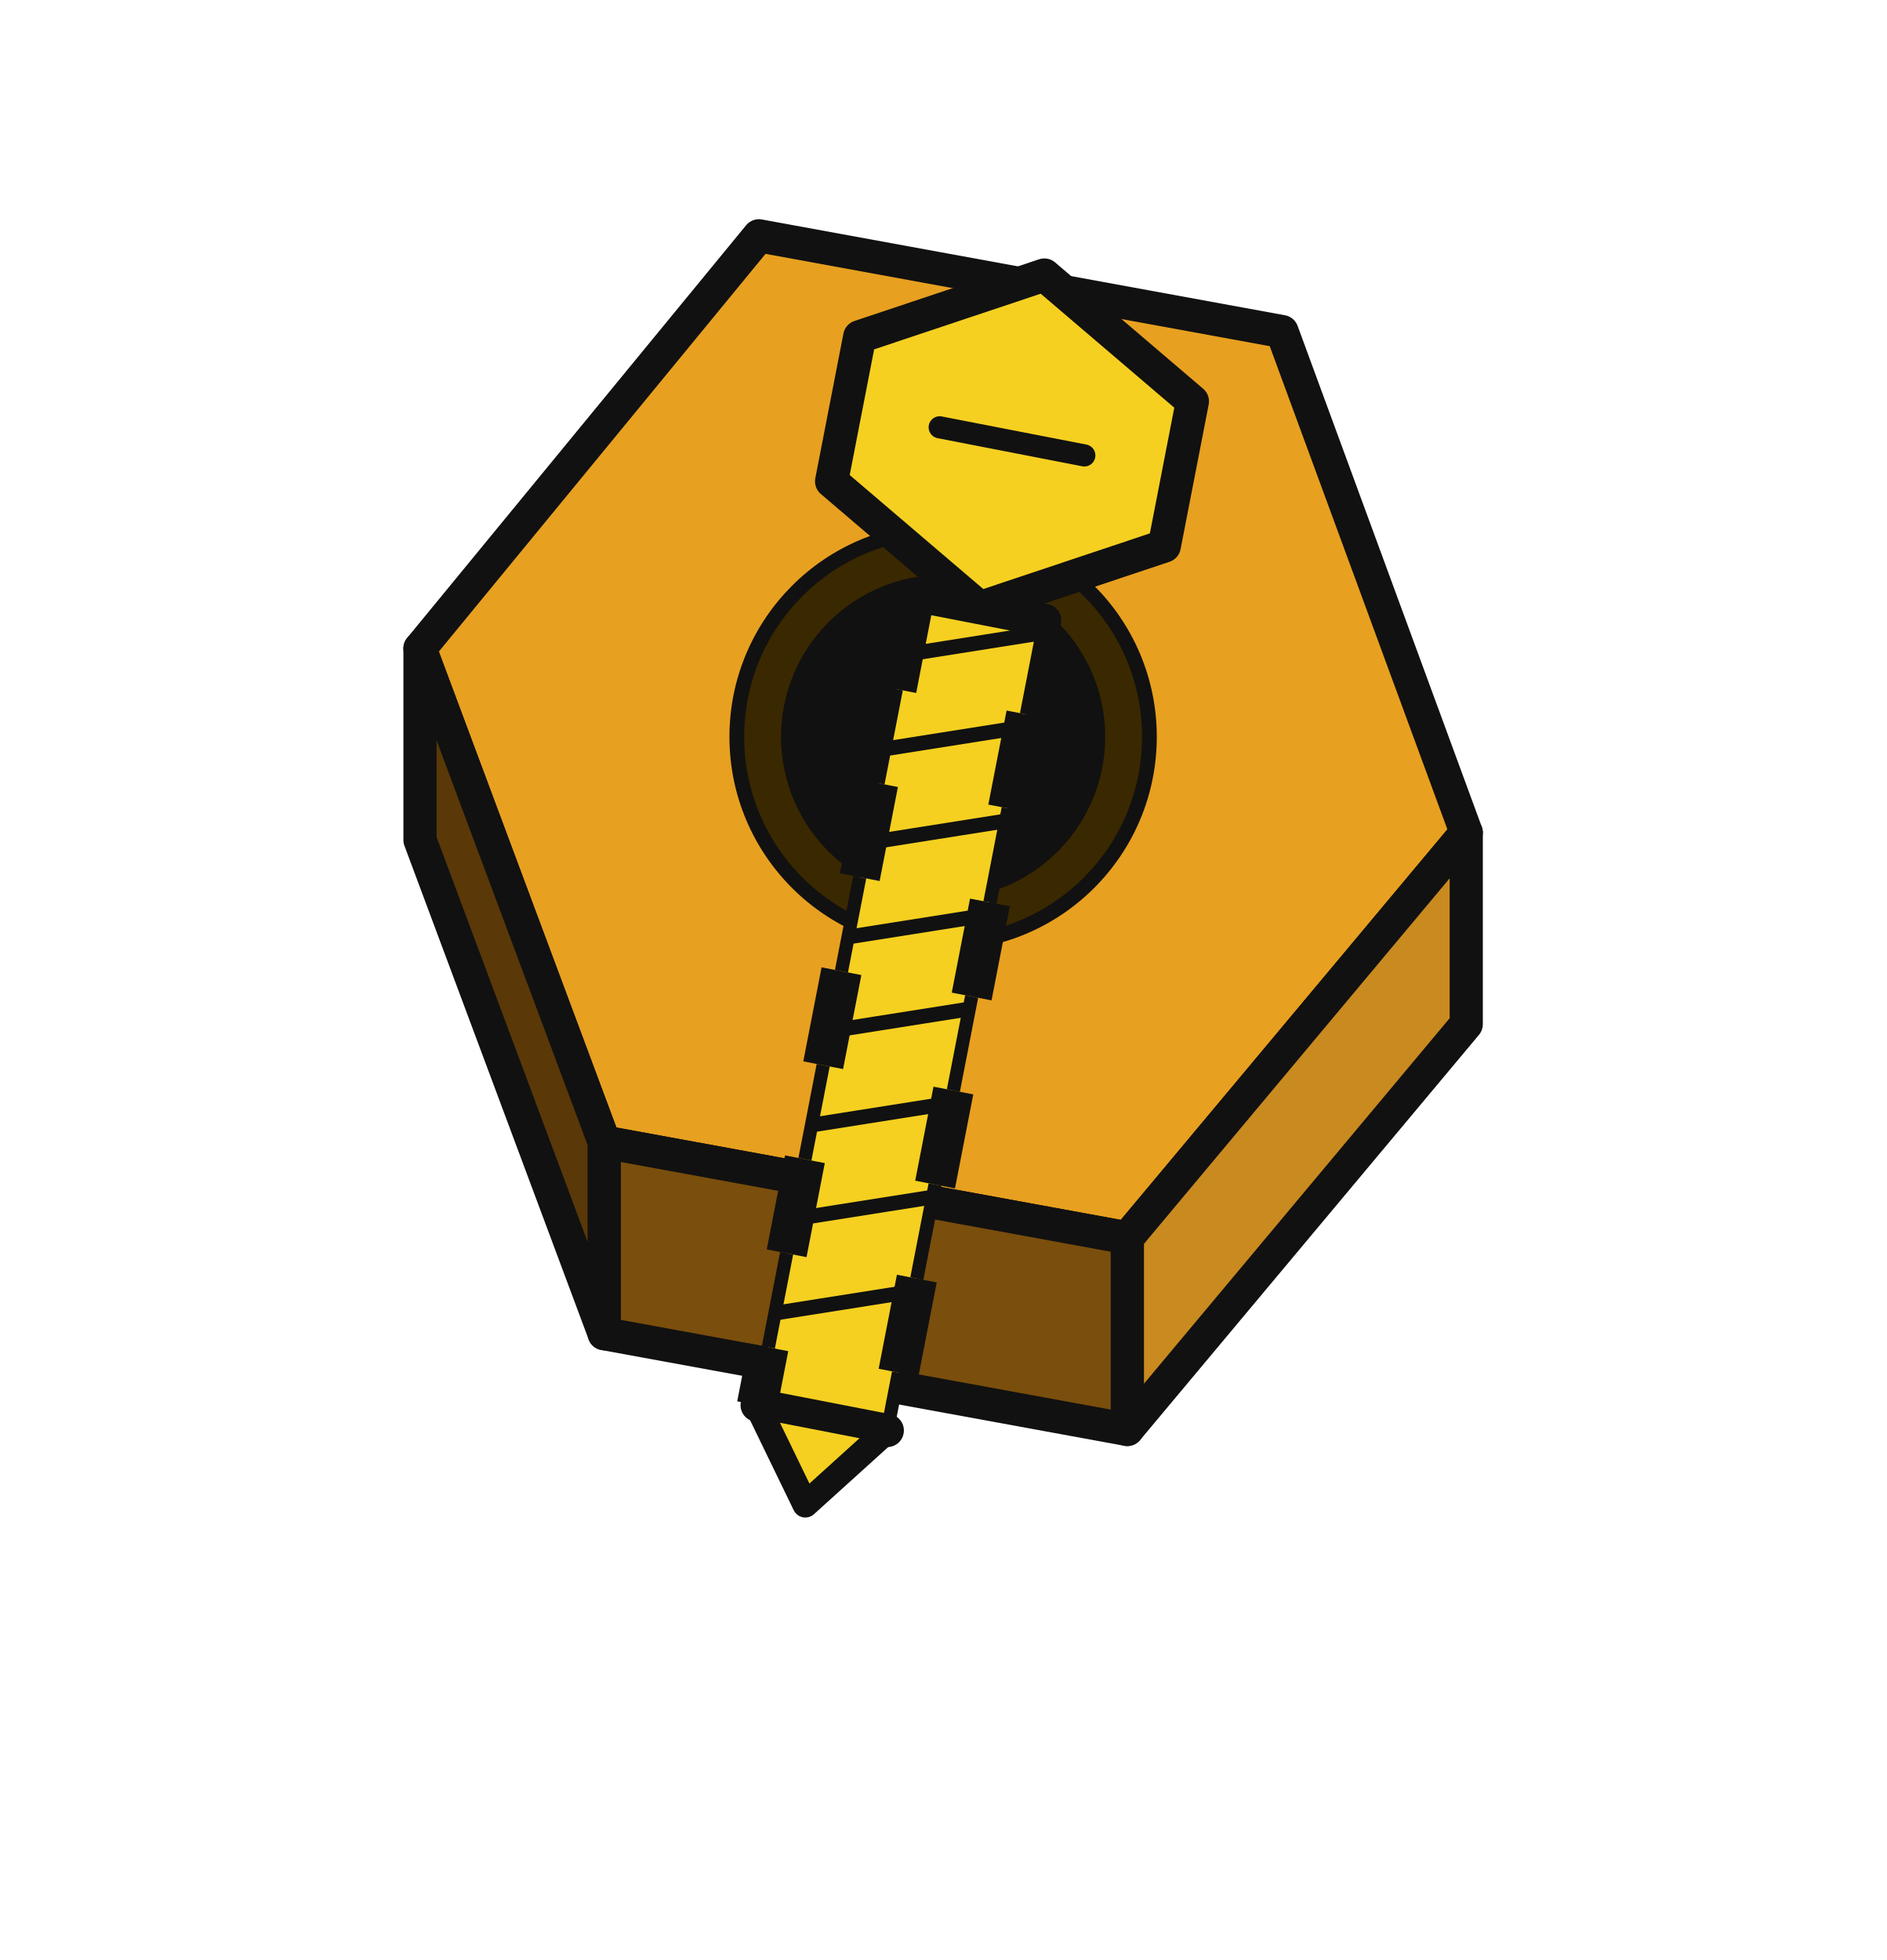
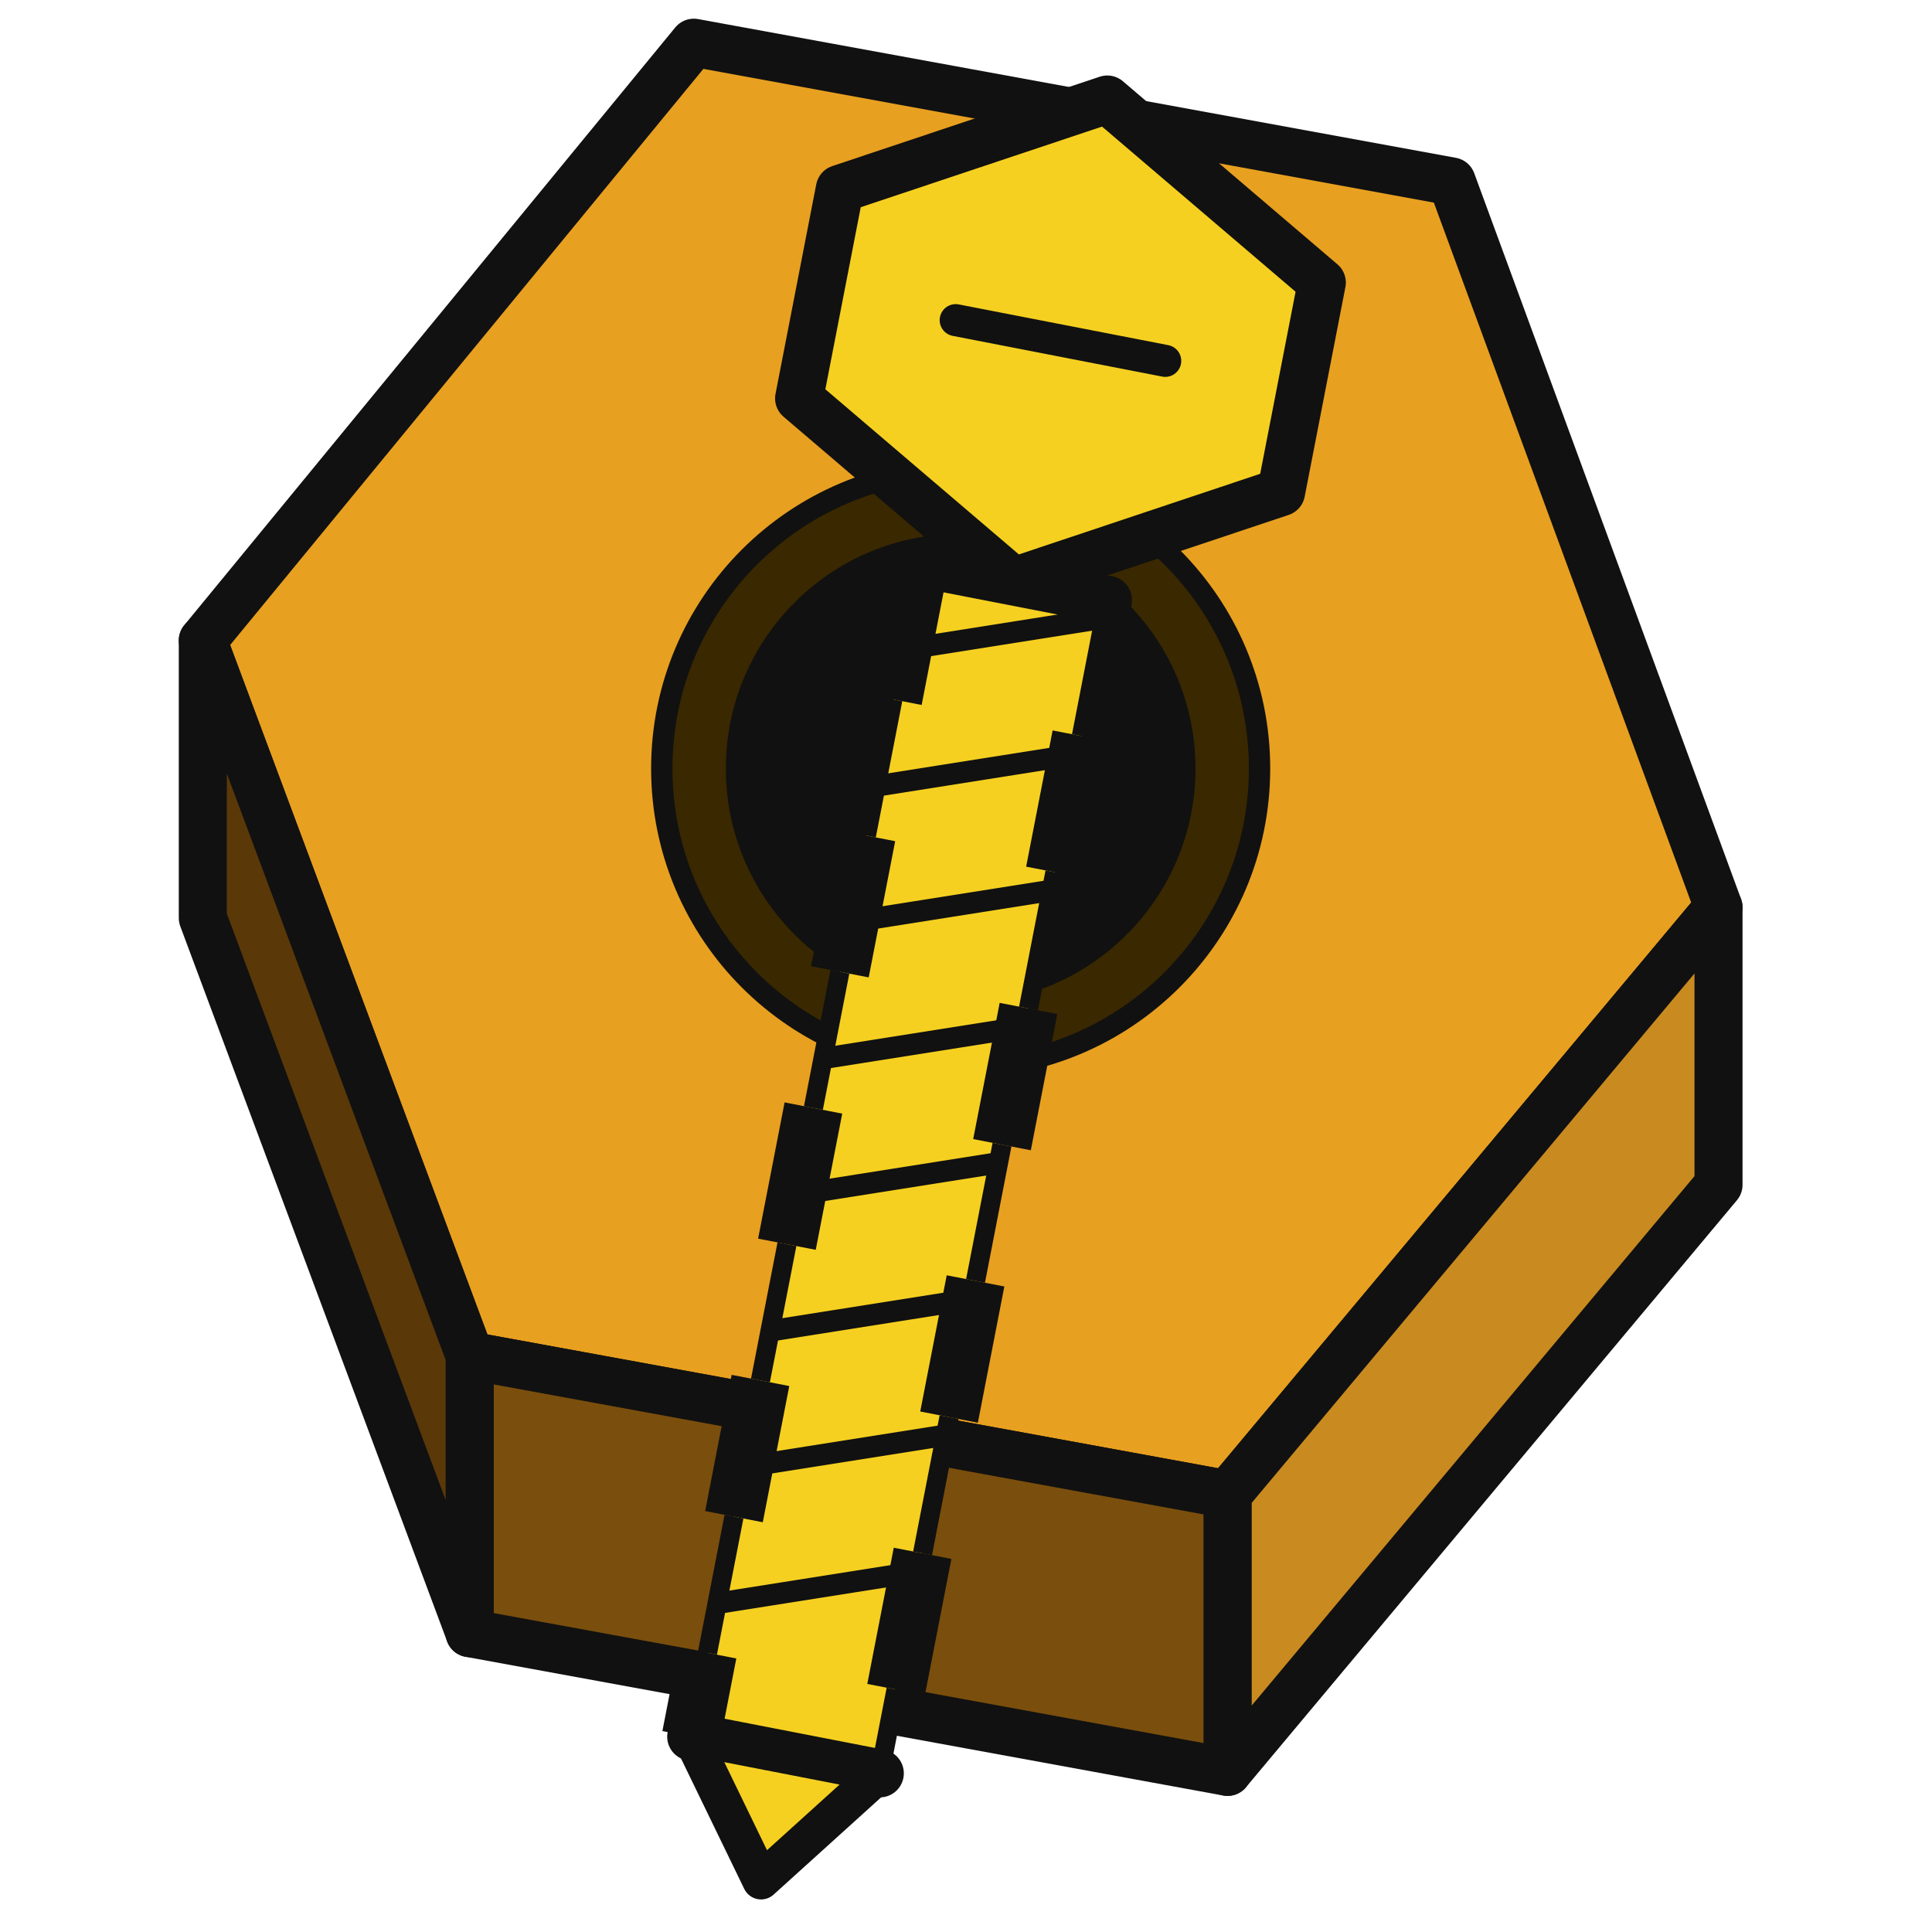
- <svg xmlns="http://www.w3.org/2000/svg" width="256" height="266" viewBox="0 0 256 266">
+ <svg xmlns="http://www.w3.org/2000/svg" width="181" height="181" viewBox="38 28 181 181">
  <defs>
    <clipPath id="sc">
      <rect x="119" y="82" width="18" height="112" rx="2" />
    </clipPath>
  </defs>
  <rect width="256" height="256" fill="#1a1a1a" style="stroke:none;opacity:0;dominant-baseline:auto" />
  <polygon points="103,32 174,45 199,113 153,168 82,155 57,88" fill="#e8a020" stroke="#111" stroke-width="4.5" stroke-linejoin="round" style="fill:rgb(232, 160, 32);stroke:rgb(17, 17, 17);color:rgb(0, 0, 0);stroke-width:4.5px;stroke-linecap:butt;stroke-linejoin:round;opacity:1;dominant-baseline:auto" />
  <polygon points="199,113 153,168 153,194 199,139" fill="#c98a20" stroke="#111" stroke-width="4.5" stroke-linejoin="round" style="fill:rgb(201, 138, 32);stroke:rgb(17, 17, 17);color:rgb(0, 0, 0);stroke-width:4.5px;stroke-linecap:butt;stroke-linejoin:round;opacity:1;dominant-baseline:auto" />
  <polygon points="153,168 82,155 82,181 153,194" fill="#7a4e0c" stroke="#111" stroke-width="4.5" stroke-linejoin="round" style="fill:rgb(122, 78, 12);stroke:rgb(17, 17, 17);color:rgb(0, 0, 0);stroke-width:4.5px;stroke-linecap:butt;stroke-linejoin:round;opacity:1;dominant-baseline:auto" />
  <polygon points="82,155 57,88 57,114 82,181" fill="#5a3808" stroke="#111" stroke-width="4.5" stroke-linejoin="round" style="fill:rgb(90, 56, 8);stroke:rgb(17, 17, 17);color:rgb(0, 0, 0);stroke-width:4.5px;stroke-linecap:butt;stroke-linejoin:round;opacity:1;dominant-baseline:auto" />
  <ellipse cx="128" cy="100" rx="28" ry="28" fill="#3a2800" stroke="#111" stroke-width="2" style="fill:rgb(58, 40, 0);stroke:rgb(17, 17, 17);color:rgb(0, 0, 0);stroke-width:2px;stroke-linecap:butt;stroke-linejoin:miter;opacity:1;dominant-baseline:auto" />
  <ellipse cx="128" cy="100" rx="22" ry="22" fill="#111" style="fill:rgb(17, 17, 17);stroke:none;color:rgb(0, 0, 0);stroke-width:1px;stroke-linecap:butt;stroke-linejoin:miter;opacity:1;dominant-baseline:auto" />
  <g transform="rotate(11 128 108)" style="fill:rgb(0, 0, 0);stroke:none;color:rgb(0, 0, 0);stroke-width:1px;stroke-linecap:butt;stroke-linejoin:miter;opacity:1;dominant-baseline:auto">
    <polygon points="128,36 151,49 151,69 128,82 105,69 105,49" fill="#f5d020" stroke="#111" stroke-width="4.5" stroke-linejoin="round" style="fill:rgb(245, 208, 32);stroke:rgb(17, 17, 17);color:rgb(0, 0, 0);stroke-width:4.5px;stroke-linecap:butt;stroke-linejoin:round;opacity:1;dominant-baseline:auto" />
    <line x1="118" y1="59" x2="138" y2="59" stroke="#111" stroke-width="3" stroke-linecap="round" style="fill:rgb(0, 0, 0);stroke:rgb(17, 17, 17);color:rgb(0, 0, 0);stroke-width:3px;stroke-linecap:round;stroke-linejoin:miter;opacity:1;dominant-baseline:auto" />
    <rect x="119" y="82" width="18" height="112" rx="2" fill="#f5d020" style="fill:rgb(245, 208, 32);stroke:none;color:rgb(0, 0, 0);stroke-width:1px;stroke-linecap:butt;stroke-linejoin:miter;opacity:1;dominant-baseline:auto" />
    <line x1="119" y1="82" x2="119" y2="95" stroke="#111" stroke-width="5.5" stroke-linecap="butt" style="fill:rgb(0, 0, 0);stroke:rgb(17, 17, 17);color:rgb(0, 0, 0);stroke-width:5.5px;stroke-linecap:butt;stroke-linejoin:miter;opacity:1;dominant-baseline:auto" />
    <line x1="119" y1="95" x2="119" y2="108" stroke="#111" stroke-width="1.8" stroke-linecap="butt" style="fill:rgb(0, 0, 0);stroke:rgb(17, 17, 17);color:rgb(0, 0, 0);stroke-width:1.8px;stroke-linecap:butt;stroke-linejoin:miter;opacity:1;dominant-baseline:auto" />
    <line x1="119" y1="108" x2="119" y2="121" stroke="#111" stroke-width="5.5" stroke-linecap="butt" style="fill:rgb(0, 0, 0);stroke:rgb(17, 17, 17);color:rgb(0, 0, 0);stroke-width:5.5px;stroke-linecap:butt;stroke-linejoin:miter;opacity:1;dominant-baseline:auto" />
    <line x1="119" y1="121" x2="119" y2="134" stroke="#111" stroke-width="1.8" stroke-linecap="butt" style="fill:rgb(0, 0, 0);stroke:rgb(17, 17, 17);color:rgb(0, 0, 0);stroke-width:1.8px;stroke-linecap:butt;stroke-linejoin:miter;opacity:1;dominant-baseline:auto" />
    <line x1="119" y1="134" x2="119" y2="147" stroke="#111" stroke-width="5.5" stroke-linecap="butt" style="fill:rgb(0, 0, 0);stroke:rgb(17, 17, 17);color:rgb(0, 0, 0);stroke-width:5.5px;stroke-linecap:butt;stroke-linejoin:miter;opacity:1;dominant-baseline:auto" />
    <line x1="119" y1="147" x2="119" y2="160" stroke="#111" stroke-width="1.8" stroke-linecap="butt" style="fill:rgb(0, 0, 0);stroke:rgb(17, 17, 17);color:rgb(0, 0, 0);stroke-width:1.8px;stroke-linecap:butt;stroke-linejoin:miter;opacity:1;dominant-baseline:auto" />
    <line x1="119" y1="160" x2="119" y2="173" stroke="#111" stroke-width="5.5" stroke-linecap="butt" style="fill:rgb(0, 0, 0);stroke:rgb(17, 17, 17);color:rgb(0, 0, 0);stroke-width:5.5px;stroke-linecap:butt;stroke-linejoin:miter;opacity:1;dominant-baseline:auto" />
    <line x1="119" y1="173" x2="119" y2="186" stroke="#111" stroke-width="1.8" stroke-linecap="butt" style="fill:rgb(0, 0, 0);stroke:rgb(17, 17, 17);color:rgb(0, 0, 0);stroke-width:1.8px;stroke-linecap:butt;stroke-linejoin:miter;opacity:1;dominant-baseline:auto" />
    <line x1="119" y1="186" x2="119" y2="194" stroke="#111" stroke-width="5.5" stroke-linecap="butt" style="fill:rgb(0, 0, 0);stroke:rgb(17, 17, 17);color:rgb(0, 0, 0);stroke-width:5.5px;stroke-linecap:butt;stroke-linejoin:miter;opacity:1;dominant-baseline:auto" />
    <line x1="137" y1="82" x2="137" y2="95" stroke="#111" stroke-width="1.8" stroke-linecap="butt" style="fill:rgb(0, 0, 0);stroke:rgb(17, 17, 17);color:rgb(0, 0, 0);stroke-width:1.8px;stroke-linecap:butt;stroke-linejoin:miter;opacity:1;dominant-baseline:auto" />
    <line x1="137" y1="95" x2="137" y2="108" stroke="#111" stroke-width="5.5" stroke-linecap="butt" style="fill:rgb(0, 0, 0);stroke:rgb(17, 17, 17);color:rgb(0, 0, 0);stroke-width:5.5px;stroke-linecap:butt;stroke-linejoin:miter;opacity:1;dominant-baseline:auto" />
    <line x1="137" y1="108" x2="137" y2="121" stroke="#111" stroke-width="1.8" stroke-linecap="butt" style="fill:rgb(0, 0, 0);stroke:rgb(17, 17, 17);color:rgb(0, 0, 0);stroke-width:1.8px;stroke-linecap:butt;stroke-linejoin:miter;opacity:1;dominant-baseline:auto" />
    <line x1="137" y1="121" x2="137" y2="134" stroke="#111" stroke-width="5.5" stroke-linecap="butt" style="fill:rgb(0, 0, 0);stroke:rgb(17, 17, 17);color:rgb(0, 0, 0);stroke-width:5.5px;stroke-linecap:butt;stroke-linejoin:miter;opacity:1;dominant-baseline:auto" />
    <line x1="137" y1="134" x2="137" y2="147" stroke="#111" stroke-width="1.8" stroke-linecap="butt" style="fill:rgb(0, 0, 0);stroke:rgb(17, 17, 17);color:rgb(0, 0, 0);stroke-width:1.8px;stroke-linecap:butt;stroke-linejoin:miter;opacity:1;dominant-baseline:auto" />
    <line x1="137" y1="147" x2="137" y2="160" stroke="#111" stroke-width="5.5" stroke-linecap="butt" style="fill:rgb(0, 0, 0);stroke:rgb(17, 17, 17);color:rgb(0, 0, 0);stroke-width:5.5px;stroke-linecap:butt;stroke-linejoin:miter;opacity:1;dominant-baseline:auto" />
    <line x1="137" y1="160" x2="137" y2="173" stroke="#111" stroke-width="1.8" stroke-linecap="butt" style="fill:rgb(0, 0, 0);stroke:rgb(17, 17, 17);color:rgb(0, 0, 0);stroke-width:1.8px;stroke-linecap:butt;stroke-linejoin:miter;opacity:1;dominant-baseline:auto" />
    <line x1="137" y1="173" x2="137" y2="186" stroke="#111" stroke-width="5.5" stroke-linecap="butt" style="fill:rgb(0, 0, 0);stroke:rgb(17, 17, 17);color:rgb(0, 0, 0);stroke-width:5.5px;stroke-linecap:butt;stroke-linejoin:miter;opacity:1;dominant-baseline:auto" />
    <line x1="137" y1="186" x2="137" y2="194" stroke="#111" stroke-width="1.8" stroke-linecap="butt" style="fill:rgb(0, 0, 0);stroke:rgb(17, 17, 17);color:rgb(0, 0, 0);stroke-width:1.8px;stroke-linecap:butt;stroke-linejoin:miter;opacity:1;dominant-baseline:auto" />
    <line x1="119" y1="82" x2="137" y2="82" stroke="#111" stroke-width="4.5" stroke-linecap="round" style="fill:rgb(0, 0, 0);stroke:rgb(17, 17, 17);color:rgb(0, 0, 0);stroke-width:4.5px;stroke-linecap:round;stroke-linejoin:miter;opacity:1;dominant-baseline:auto" />
    <line x1="119" y1="194" x2="137" y2="194" stroke="#111" stroke-width="4.5" stroke-linecap="round" style="fill:rgb(0, 0, 0);stroke:rgb(17, 17, 17);color:rgb(0, 0, 0);stroke-width:4.5px;stroke-linecap:round;stroke-linejoin:miter;opacity:1;dominant-baseline:auto" />
    <g clip-path="url(#sc)" stroke="#111" stroke-width="2" stroke-linecap="round" style="fill:rgb(0, 0, 0);stroke:rgb(17, 17, 17);color:rgb(0, 0, 0);stroke-width:2px;stroke-linecap:round;stroke-linejoin:miter;opacity:1;dominant-baseline:auto">
      <line x1="117" y1="91" x2="139" y2="83" style="fill:rgb(0, 0, 0);stroke:rgb(17, 17, 17);color:rgb(0, 0, 0);stroke-width:2px;stroke-linecap:round;stroke-linejoin:miter;opacity:1;dominant-baseline:auto" />
      <line x1="117" y1="104" x2="139" y2="96" style="fill:rgb(0, 0, 0);stroke:rgb(17, 17, 17);color:rgb(0, 0, 0);stroke-width:2px;stroke-linecap:round;stroke-linejoin:miter;opacity:1;dominant-baseline:auto" />
      <line x1="117" y1="117" x2="139" y2="109" style="fill:rgb(0, 0, 0);stroke:rgb(17, 17, 17);color:rgb(0, 0, 0);stroke-width:2px;stroke-linecap:round;stroke-linejoin:miter;opacity:1;dominant-baseline:auto" />
      <line x1="117" y1="130" x2="139" y2="122" style="fill:rgb(0, 0, 0);stroke:rgb(17, 17, 17);color:rgb(0, 0, 0);stroke-width:2px;stroke-linecap:round;stroke-linejoin:miter;opacity:1;dominant-baseline:auto" />
      <line x1="117" y1="143" x2="139" y2="135" style="fill:rgb(0, 0, 0);stroke:rgb(17, 17, 17);color:rgb(0, 0, 0);stroke-width:2px;stroke-linecap:round;stroke-linejoin:miter;opacity:1;dominant-baseline:auto" />
      <line x1="117" y1="156" x2="139" y2="148" style="fill:rgb(0, 0, 0);stroke:rgb(17, 17, 17);color:rgb(0, 0, 0);stroke-width:2px;stroke-linecap:round;stroke-linejoin:miter;opacity:1;dominant-baseline:auto" />
      <line x1="117" y1="169" x2="139" y2="161" style="fill:rgb(0, 0, 0);stroke:rgb(17, 17, 17);color:rgb(0, 0, 0);stroke-width:2px;stroke-linecap:round;stroke-linejoin:miter;opacity:1;dominant-baseline:auto" />
      <line x1="117" y1="182" x2="139" y2="174" style="fill:rgb(0, 0, 0);stroke:rgb(17, 17, 17);color:rgb(0, 0, 0);stroke-width:2px;stroke-linecap:round;stroke-linejoin:miter;opacity:1;dominant-baseline:auto" />
    </g>
    <polygon points="119,194 128,206 137,194" fill="#f5d020" stroke="#111" stroke-width="3.5" stroke-linejoin="round" style="fill:rgb(245, 208, 32);stroke:rgb(17, 17, 17);color:rgb(0, 0, 0);stroke-width:3.5px;stroke-linecap:butt;stroke-linejoin:round;opacity:1;dominant-baseline:auto" />
  </g>
</svg>
